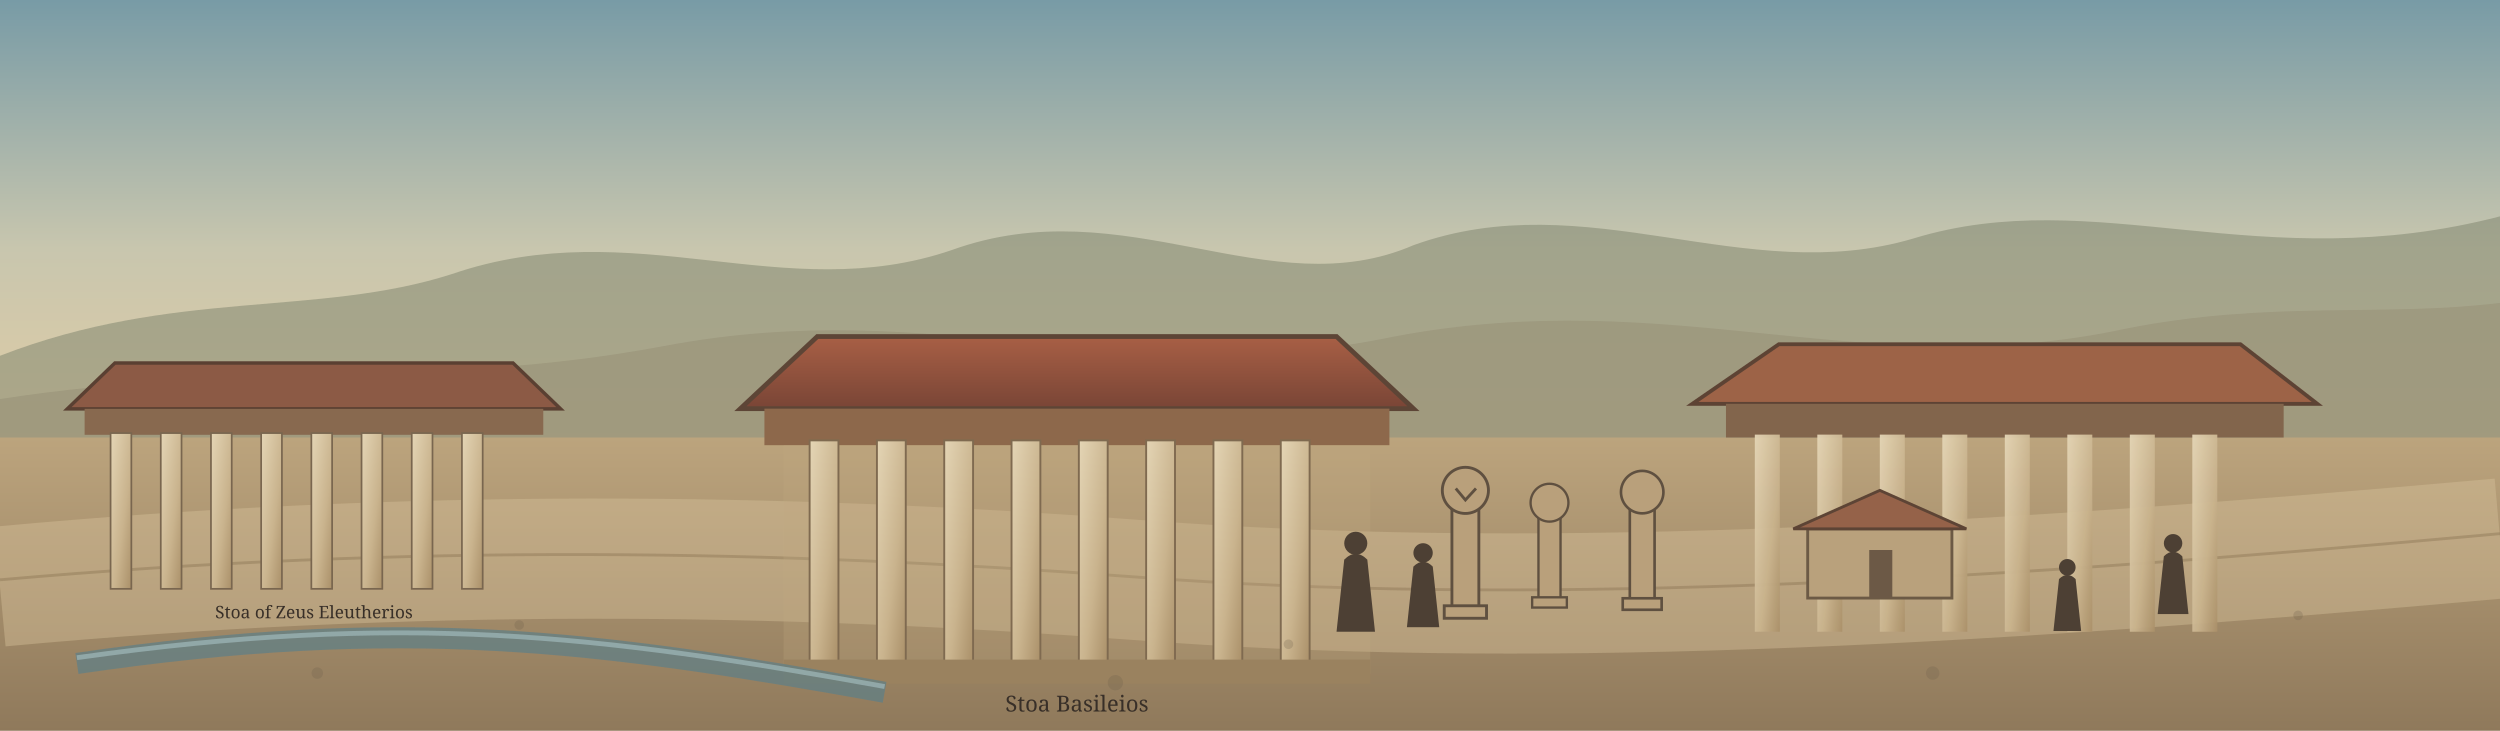
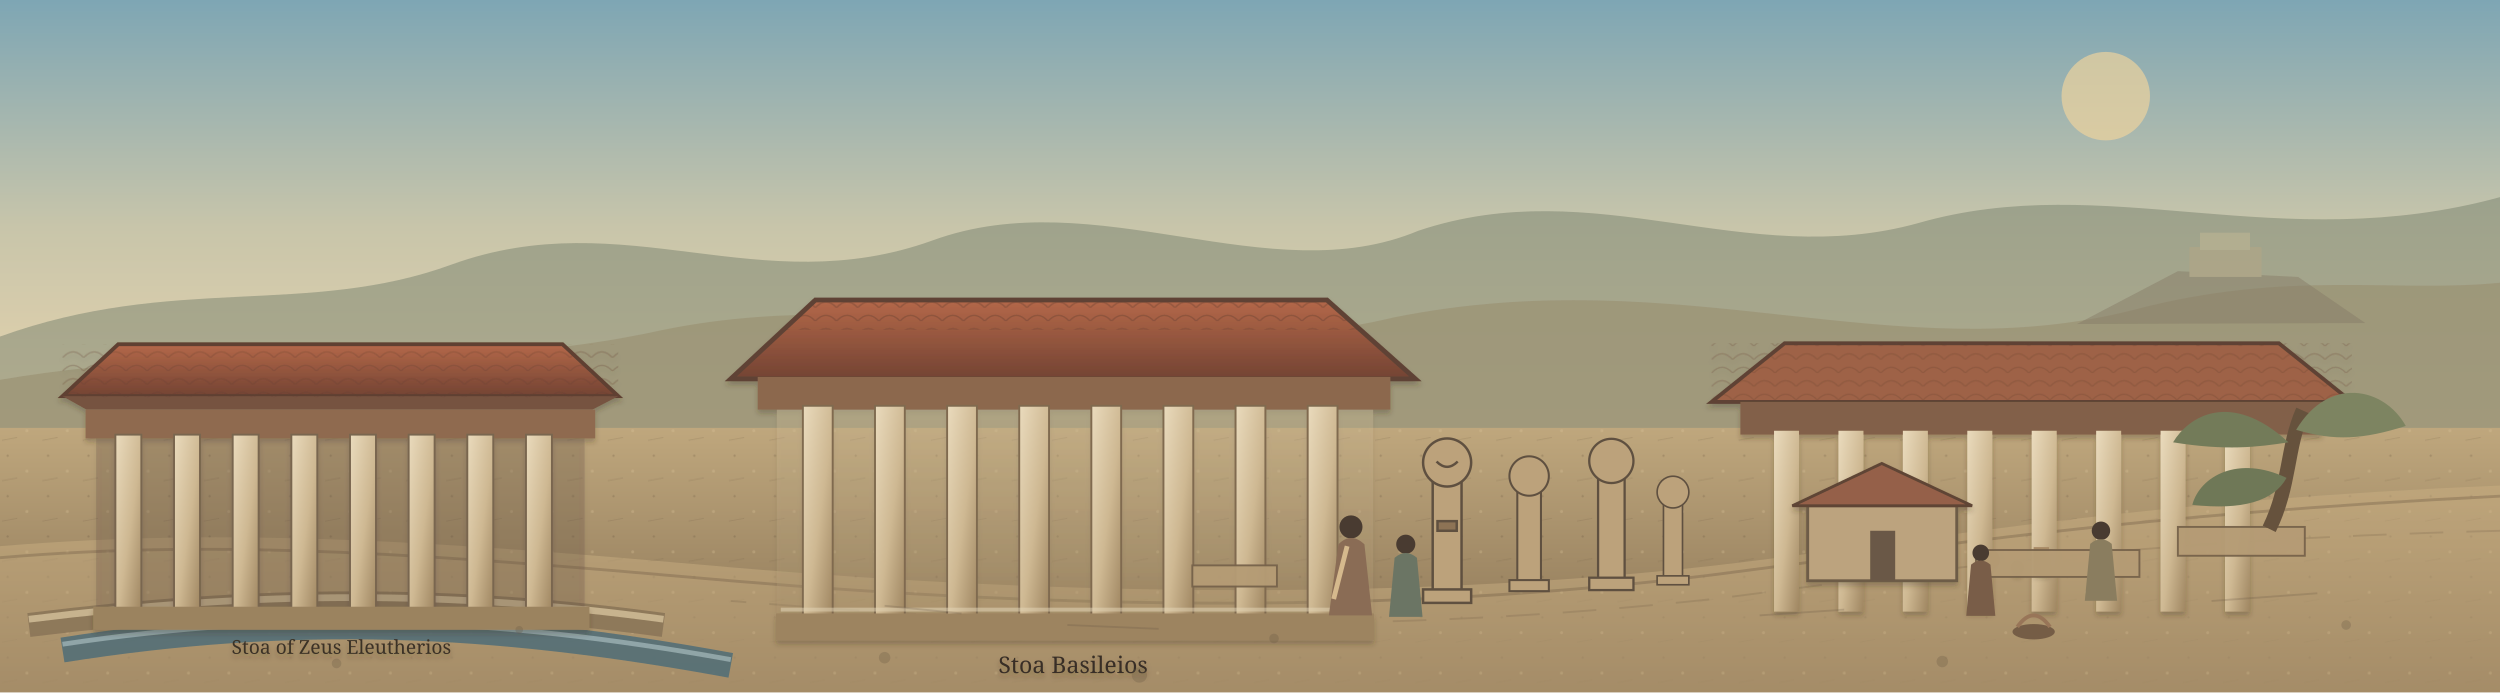
- <svg xmlns="http://www.w3.org/2000/svg" viewBox="0 0 2600 760" width="2600" height="760">
+ <svg xmlns="http://www.w3.org/2000/svg" viewBox="0 0 2600 720" width="2600" height="720">
  <defs>
    <linearGradient id="sky" x1="0" y1="0" x2="0" y2="1">
-       <stop offset="0" stop-color="#789ba6" />
-       <stop offset=".55" stop-color="#c8c6ae" />
-       <stop offset="1" stop-color="#e3cda4" />
+       <stop offset="0" stop-color="#7ea6b4" />
+       <stop offset=".52" stop-color="#c8c5aa" />
+       <stop offset="1" stop-color="#ead5ad" />
    </linearGradient>
-     <linearGradient id="ground" x1="0" y1="0" x2="0" y2="1">
-       <stop offset="0" stop-color="#bca47d" />
-       <stop offset="1" stop-color="#8f795b" />
+     <linearGradient id="earth" x1="0" y1="0" x2="0" y2="1">
+       <stop offset="0" stop-color="#bfa77d" />
+       <stop offset="1" stop-color="#856f51" />
    </linearGradient>
    <linearGradient id="stone" x1="0" y1="0" x2="1" y2="1">
-       <stop offset="0" stop-color="#e4d5b5" />
-       <stop offset=".6" stop-color="#c9b38d" />
-       <stop offset="1" stop-color="#aa9069" />
+       <stop offset="0" stop-color="#eadbbd" />
+       <stop offset=".55" stop-color="#ceb892" />
+       <stop offset="1" stop-color="#9f8661" />
+     </linearGradient>
+     <linearGradient id="plaster" x1="0" y1="0" x2="0" y2="1">
+       <stop offset="0" stop-color="#d9c6a0" />
+       <stop offset="1" stop-color="#ad9570" />
    </linearGradient>
    <linearGradient id="roof" x1="0" y1="0" x2="0" y2="1">
-       <stop offset="0" stop-color="#a85f45" />
-       <stop offset="1" stop-color="#794536" />
+       <stop offset="0" stop-color="#b46849" />
+       <stop offset="1" stop-color="#734333" />
    </linearGradient>
-     <filter id="soft">
-       <feGaussianBlur stdDeviation="1.2" />
+     <pattern id="dust" width="42" height="42" patternUnits="userSpaceOnUse">
+       <circle cx="8" cy="12" r="1.2" fill="#564634" opacity=".22" />
+       <circle cx="28" cy="28" r="1.6" fill="#e0c99d" opacity=".26" />
+       <path d="M2 38 L18 35" stroke="#6d5a43" stroke-width="1" opacity=".18" />
+     </pattern>
+     <pattern id="roofTiles" width="22" height="14" patternUnits="userSpaceOnUse">
+       <path d="M0 14 Q11 2 22 14" fill="none" stroke="#633d31" stroke-width="1.5" opacity=".45" />
+     </pattern>
+     <filter id="shadow" x="-20%" y="-20%" width="140%" height="140%">
+       <feDropShadow dx="0" dy="4" stdDeviation="3" flood-color="#3f3025" flood-opacity=".28" />
    </filter>
  </defs>
-   <rect width="2600" height="470" fill="url(#sky)" />
-   <path d="M0 370 C180 300 330 330 470 285 C660 220 815 320 990 260 C1170 195 1320 320 1470 255 C1650 190 1815 300 1990 248 C2180 190 2350 290 2600 225 L2600 500 L0 500 Z" fill="#7e846d" opacity=".52" />
-   <path d="M0 415 C260 375 450 405 690 360 C980 305 1160 410 1450 350 C1740 295 1940 400 2210 342 C2360 312 2480 330 2600 315 L2600 520 L0 520 Z" fill="#999379" opacity=".65" />
-   <rect y="455" width="2600" height="305" fill="url(#ground)" />
-   <path d="M0 610 C430 570 810 575 1180 603 C1580 634 2020 612 2600 560" fill="none" stroke="#d7c29a" stroke-width="125" opacity=".42" />
-   <path d="M0 603 C430 565 810 572 1180 600 C1580 630 2020 608 2600 555" fill="none" stroke="#8c7554" stroke-width="3" opacity=".45" />
-   <g transform="translate(770 330)">
-     <polygon points="0,95 80,20 620,20 700,95" fill="url(#roof)" stroke="#5d4536" stroke-width="5" />
-     <rect x="25" y="95" width="650" height="38" fill="#8d684b" />
-     <rect x="45" y="133" width="610" height="238" fill="#bfa77f" opacity=".25" />
-     <g fill="url(#stone)" stroke="#7f6a50" stroke-width="2">
-       <rect x="72" y="128" width="30" height="230" />
-       <rect x="142" y="128" width="30" height="230" />
-       <rect x="212" y="128" width="30" height="230" />
-       <rect x="282" y="128" width="30" height="230" />
-       <rect x="352" y="128" width="30" height="230" />
-       <rect x="422" y="128" width="30" height="230" />
-       <rect x="492" y="128" width="30" height="230" />
-       <rect x="562" y="128" width="30" height="230" />
+   <rect width="2600" height="455" fill="url(#sky)" />
+   <circle cx="2190" cy="100" r="46" fill="#f2d49d" opacity=".66" />
+   <path d="M0 350 C180 285 320 330 470 275 C650 210 790 315 970 250 C1140 188 1320 305 1475 240 C1660 178 1815 282 1995 232 C2190 176 2370 268 2600 205 L2600 470 L0 470 Z" fill="#78816d" opacity=".50" />
+   <path d="M0 395 C250 352 455 395 690 343 C950 290 1190 392 1450 330 C1750 270 1970 386 2220 322 C2380 280 2490 305 2600 294 L2600 482 L0 482 Z" fill="#9a9173" opacity=".68" />
+   <g opacity=".48" transform="translate(2160 232)">
+     <path d="M0 105 L105 50 L230 56 L300 104 Z" fill="#857b66" />
+     <rect x="117" y="25" width="75" height="31" fill="#b5a583" />
+     <rect x="128" y="10" width="52" height="18" fill="#c5b794" />
+   </g>
+   <rect y="445" width="2600" height="275" fill="url(#earth)" />
+   <rect y="445" width="2600" height="275" fill="url(#dust)" />
+   <path d="M2600 505 C2240 520 2050 555 1810 585 C1480 625 1110 620 760 590 C455 563 245 548 0 568 L0 720 L2600 720 Z" fill="#cdb285" opacity=".44" />
+   <path d="M2600 516 C2220 535 2015 568 1780 598 C1455 638 1115 634 760 604 C455 577 235 560 0 580" fill="none" stroke="#735f47" stroke-width="3" opacity=".38" />
+   <path d="M2600 552 C2205 562 2010 594 1790 622 C1450 660 1110 654 760 625" fill="none" stroke="#6f5b43" stroke-width="2" opacity=".22" stroke-dasharray="35 24" />
+   <path d="M30 650 C270 620 470 620 690 650" fill="none" stroke="#8b7558" stroke-width="25" opacity=".9" />
+   <path d="M30 644 C270 614 470 614 690 644" fill="none" stroke="#c7b38e" stroke-width="7" />
+   <path d="M65 676 C305 638 510 646 760 692" fill="none" stroke="#536f77" stroke-width="26" opacity=".9" />
+   <path d="M65 670 C305 634 510 641 760 686" fill="none" stroke="#9db2b4" stroke-width="5" opacity=".8" />
+   <g transform="translate(65 330)" filter="url(#shadow)">
+     <polygon points="0,82 58,28 520,28 578,82" fill="url(#roof)" stroke="#5e4032" stroke-width="4" />
+     <polygon points="0,82 578,82 551,96 25,96" fill="#76523f" />
+     <rect x="24" y="96" width="530" height="30" fill="#8f6b4f" />
+     <rect x="35" y="126" width="508" height="178" fill="#5e5143" opacity=".25" />
+     <g fill="url(#stone)" stroke="#79664f" stroke-width="2">
+       <rect x="55" y="122" width="27" height="184" />
+       <rect x="116" y="122" width="27" height="184" />
+       <rect x="177" y="122" width="27" height="184" />
+       <rect x="238" y="122" width="27" height="184" />
+       <rect x="299" y="122" width="27" height="184" />
+       <rect x="360" y="122" width="27" height="184" />
+       <rect x="421" y="122" width="27" height="184" />
+       <rect x="482" y="122" width="27" height="184" />
    </g>
-     <rect x="45" y="356" width="610" height="25" fill="#9a825f" />
-     <text x="350" y="410" text-anchor="middle" font-family="Georgia,serif" font-size="23" fill="#382f28">Stoa Basileios</text>
+     <rect x="32" y="301" width="516" height="24" fill="#9b835f" />
+     <rect x="0" y="28" width="578" height="55" fill="url(#roofTiles)" opacity=".55" />
+     <text x="290" y="350" text-anchor="middle" font-family="Georgia,serif" font-size="20" fill="#3b3027">Stoa of Zeus Eleutherios</text>
  </g>
-   <g transform="translate(70 355) scale(.9)">
-     <polygon points="0,78 55,25 515,25 570,78" fill="#8c5a45" stroke="#5a4032" stroke-width="4" />
-     <rect x="20" y="78" width="530" height="30" fill="#88694f" />
-     <g fill="url(#stone)" stroke="#79664f" stroke-width="2">
-       <rect x="50" y="106" width="24" height="180" />
-       <rect x="108" y="106" width="24" height="180" />
-       <rect x="166" y="106" width="24" height="180" />
-       <rect x="224" y="106" width="24" height="180" />
-       <rect x="282" y="106" width="24" height="180" />
-       <rect x="340" y="106" width="24" height="180" />
-       <rect x="398" y="106" width="24" height="180" />
-       <rect x="456" y="106" width="24" height="180" />
+   <g transform="translate(760 292)" filter="url(#shadow)">
+     <polygon points="0,102 88,20 620,20 712,102" fill="url(#roof)" stroke="#5f4335" stroke-width="5" />
+     <polygon points="88,20 620,20 654,51 54,51" fill="url(#roofTiles)" opacity=".8" />
+     <rect x="28" y="100" width="658" height="34" fill="#8c684d" />
+     <rect x="48" y="134" width="620" height="216" fill="url(#plaster)" opacity=".28" />
+     <g fill="url(#stone)" stroke="#806b50" stroke-width="2">
+       <rect x="75" y="130" width="31" height="218" />
+       <rect x="150" y="130" width="31" height="218" />
+       <rect x="225" y="130" width="31" height="218" />
+       <rect x="300" y="130" width="31" height="218" />
+       <rect x="375" y="130" width="31" height="218" />
+       <rect x="450" y="130" width="31" height="218" />
+       <rect x="525" y="130" width="31" height="218" />
+       <rect x="600" y="130" width="31" height="218" />
    </g>
-     <text x="285" y="320" text-anchor="middle" font-family="Georgia,serif" font-size="20" fill="#382f28">Stoa of Zeus Eleutherios</text>
+     <rect x="47" y="346" width="622" height="28" fill="#9d8460" />
+     <path d="M52 342 L664 342" stroke="#e6d7b9" stroke-width="4" opacity=".5" />
+     <text x="356" y="408" text-anchor="middle" font-family="Georgia,serif" font-size="24" fill="#382e26">Stoa Basileios</text>
  </g>
-   <g transform="translate(1760 340)">
-     <polygon points="0,80 90,18 570,18 650,80" fill="#9d6347" stroke="#5d4334" stroke-width="4" />
-     <rect x="35" y="80" width="580" height="35" fill="#82654c" />
-     <g fill="url(#stone)" opacity=".95">
-       <rect x="65" y="112" width="26" height="205" />
-       <rect x="130" y="112" width="26" height="205" />
-       <rect x="195" y="112" width="26" height="205" />
-       <rect x="260" y="112" width="26" height="205" />
-       <rect x="325" y="112" width="26" height="205" />
-       <rect x="390" y="112" width="26" height="205" />
-       <rect x="455" y="112" width="26" height="205" />
-       <rect x="520" y="112" width="26" height="205" />
+   <g transform="translate(1780 332)" filter="url(#shadow)">
+     <polygon points="0,86 76,25 590,25 666,86" fill="#9e6246" stroke="#5e4334" stroke-width="4" />
+     <rect x="30" y="86" width="605" height="34" fill="#826149" />
+     <g fill="url(#stone)">
+       <rect x="65" y="116" width="26" height="188" />
+       <rect x="132" y="116" width="26" height="188" />
+       <rect x="199" y="116" width="26" height="188" />
+       <rect x="266" y="116" width="26" height="188" />
+       <rect x="333" y="116" width="26" height="188" />
+       <rect x="400" y="116" width="26" height="188" />
+       <rect x="467" y="116" width="26" height="188" />
+       <rect x="534" y="116" width="26" height="188" />
+     </g>
+     <rect x="0" y="25" width="666" height="61" fill="url(#roofTiles)" opacity=".5" />
+   </g>
+   <g stroke="#5f5040" stroke-width="2.6" fill="#bca27b">
+     <g transform="translate(1490 448)">
+       <rect x="0" y="50" width="30" height="118" rx="2" />
+       <rect x="-10" y="165" width="50" height="14" />
+       <circle cx="15" cy="33" r="25" />
+       <path d="M4 32 Q15 43 26 32" fill="none" />
+       <rect x="5" y="94" width="20" height="10" fill="#8d7355" />
+     </g>
+     <g transform="translate(1578 468) scale(.82)">
+       <rect x="0" y="50" width="30" height="118" />
+       <rect x="-10" y="165" width="50" height="14" />
+       <circle cx="15" cy="33" r="25" />
+     </g>
+     <g transform="translate(1662 449) scale(.92)">
+       <rect x="0" y="50" width="30" height="118" />
+       <rect x="-10" y="165" width="50" height="14" />
+       <circle cx="15" cy="33" r="25" />
+     </g>
+     <g transform="translate(1730 490) scale(.66)">
+       <rect x="0" y="50" width="30" height="118" />
+       <rect x="-10" y="165" width="50" height="14" />
+       <circle cx="15" cy="33" r="25" />
    </g>
  </g>
-   <g stroke="#5f5040" stroke-width="3" fill="#b9a07b">
-     <g transform="translate(1510 470)">
-       <rect x="0" y="58" width="28" height="105" />
-       <rect x="-8" y="160" width="44" height="13" />
-       <circle cx="14" cy="40" r="24" />
-       <path d="M4 38 l10 12 11-12" fill="none" />
+   <g transform="translate(1880 478)" filter="url(#shadow)">
+     <rect x="0" y="48" width="155" height="78" fill="#bca37e" stroke="#6d5b46" stroke-width="3" />
+     <polygon points="-16,48 77,4 171,48" fill="#956048" stroke="#5e4435" stroke-width="3" />
+     <rect x="65" y="74" width="26" height="52" fill="#6b5946" />
+     <circle cx="190" cy="104" r="10" fill="#8b6549" />
+     <circle cx="218" cy="112" r="7" fill="#9c7455" />
+     <rect x="235" y="91" width="16" height="28" fill="#a88b65" />
+   </g>
+   <g fill="#b59b74" stroke="#77634b" stroke-width="2" opacity=".95">
+     <rect x="2055" y="572" width="170" height="28" />
+     <rect x="2265" y="548" width="132" height="30" />
+     <rect x="1240" y="588" width="88" height="22" />
+   </g>
+   <g transform="translate(2360 385)">
+     <path d="M0 165 C22 120 18 80 35 42" stroke="#66523d" stroke-width="15" fill="none" />
+     <path d="M20 75 C-40 20 -84 48 -100 75 C-45 84 -12 80 20 75" fill="#737b59" />
+     <path d="M28 62 C62 5 120 18 142 58 C98 72 68 74 28 62" fill="#7d8461" />
+     <path d="M18 112 C-32 88 -72 110 -80 140 C-28 146 5 136 18 112" fill="#6f7857" />
+   </g>
+   <g>
+     <g transform="translate(1405 548)" fill="#493b31">
+       <circle cx="0" cy="0" r="12" />
+       <path d="M-13 18 Q0 5 14 18 L22 92 L-23 92 Z" fill="#8a6c55" />
+       <path d="M-4 20 L-18 75" stroke="#d5b98d" stroke-width="5" />
    </g>
-     <g transform="translate(1600 490) scale(.82)">
-       <rect x="0" y="58" width="28" height="105" />
-       <rect x="-8" y="160" width="44" height="13" />
-       <circle cx="14" cy="40" r="24" />
+     <g transform="translate(1462 566) scale(.83)">
+       <circle cx="0" cy="0" r="12" fill="#493b31" />
+       <path d="M-14 17 Q0 5 14 17 L21 91 L-21 91 Z" fill="#6b7564" />
    </g>
-     <g transform="translate(1695 475) scale(.92)">
-       <rect x="0" y="58" width="28" height="105" />
-       <rect x="-8" y="160" width="44" height="13" />
-       <circle cx="14" cy="40" r="24" />
+     <g transform="translate(2060 575) scale(.72)">
+       <circle cx="0" cy="0" r="12" fill="#493b31" />
+       <path d="M-14 17 Q0 5 14 17 L21 91 L-21 91 Z" fill="#795d48" />
    </g>
+     <g transform="translate(2185 552) scale(.8)">
+       <circle cx="0" cy="0" r="12" fill="#493b31" />
+       <path d="M-14 17 Q0 5 14 17 L21 91 L-21 91 Z" fill="#8a7d5f" />
+     </g>
+     <ellipse cx="2115" cy="657" rx="22" ry="8" fill="#755d46" />
+     <path d="M2098 652 Q2115 628 2132 652" fill="none" stroke="#987558" stroke-width="4" />
  </g>
-   <g transform="translate(1880 505)">
-     <rect x="0" y="45" width="150" height="72" fill="#b9a17c" stroke="#6c5a45" stroke-width="3" />
-     <polygon points="-15,45 75,5 165,45" fill="#956249" stroke="#5d4435" stroke-width="3" />
-     <rect x="64" y="67" width="24" height="50" fill="#6c5946" />
+   <g fill="#665542" opacity=".28">
+     <circle cx="350" cy="690" r="5" />
+     <circle cx="540" cy="655" r="4" />
+     <circle cx="920" cy="684" r="6" />
+     <circle cx="1185" cy="702" r="8" />
+     <circle cx="1325" cy="664" r="5" />
+     <circle cx="2020" cy="688" r="6" />
+     <circle cx="2440" cy="650" r="5" />
  </g>
-   <path d="M80 690 C420 640 620 666 920 720" fill="none" stroke="#5d7f88" stroke-width="22" opacity=".7" />
-   <path d="M80 684 C420 636 620 660 920 714" fill="none" stroke="#9eb7b9" stroke-width="5" opacity=".72" />
-   <g fill="#4d4034">
-     <g transform="translate(1410 565)">
-       <circle cx="0" cy="0" r="12" />
-       <path d="M-12 17 Q0 5 12 17 L20 92 L-20 92 Z" />
-     </g>
-     <g transform="translate(1480 575) scale(.84)">
-       <circle cx="0" cy="0" r="12" />
-       <path d="M-12 17 Q0 5 12 17 L20 92 L-20 92 Z" />
-     </g>
-     <g transform="translate(2150 590) scale(.72)">
-       <circle cx="0" cy="0" r="12" />
-       <path d="M-12 17 Q0 5 12 17 L20 92 L-20 92 Z" />
-     </g>
-     <g transform="translate(2260 565) scale(.8)">
-       <circle cx="0" cy="0" r="12" />
-       <path d="M-12 17 Q0 5 12 17 L20 92 L-20 92 Z" />
-     </g>
-   </g>
-   <g fill="#695a49" opacity=".24">
-     <circle cx="330" cy="700" r="6" />
-     <circle cx="540" cy="650" r="5" />
-     <circle cx="1160" cy="710" r="8" />
-     <circle cx="1340" cy="670" r="5" />
-     <circle cx="2010" cy="700" r="7" />
-     <circle cx="2390" cy="640" r="5" />
+   <g stroke="#665441" stroke-width="2" opacity=".24">
+     <path d="M920 630 l80 8" />
+     <path d="M1110 650 l95 4" />
+     <path d="M1830 640 l88 -6" />
+     <path d="M2300 625 l110 -8" />
  </g>
</svg>
